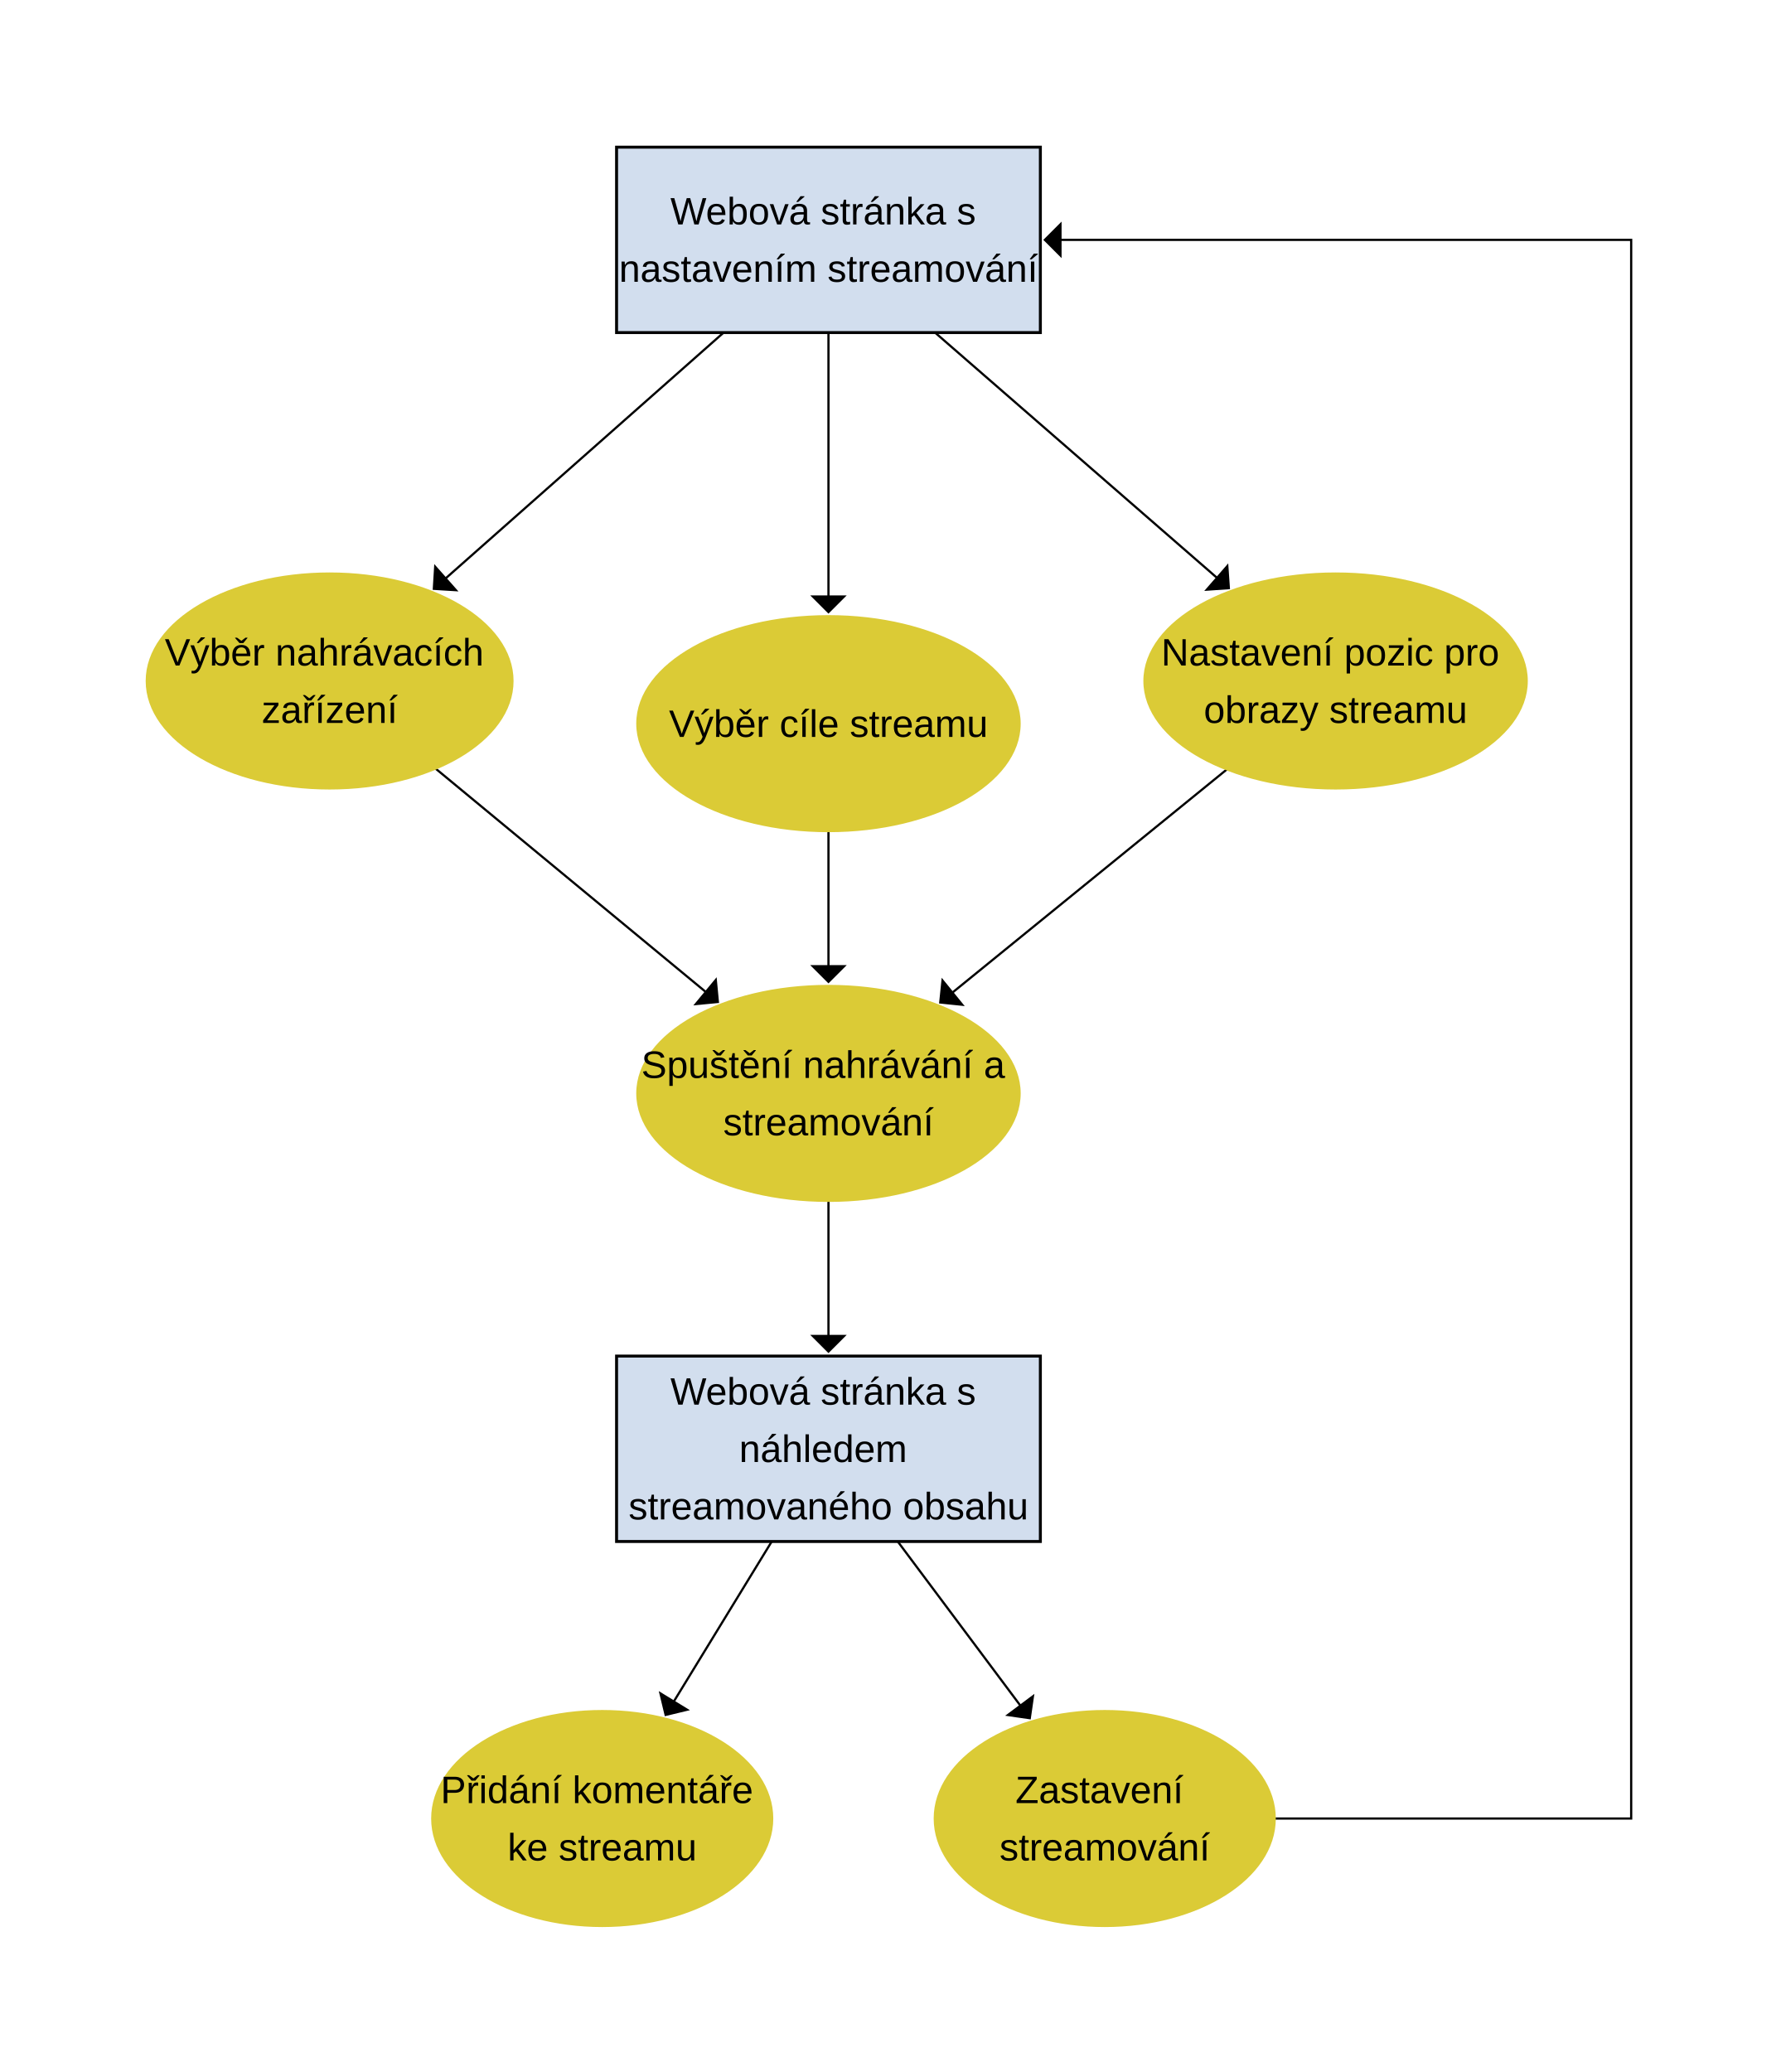
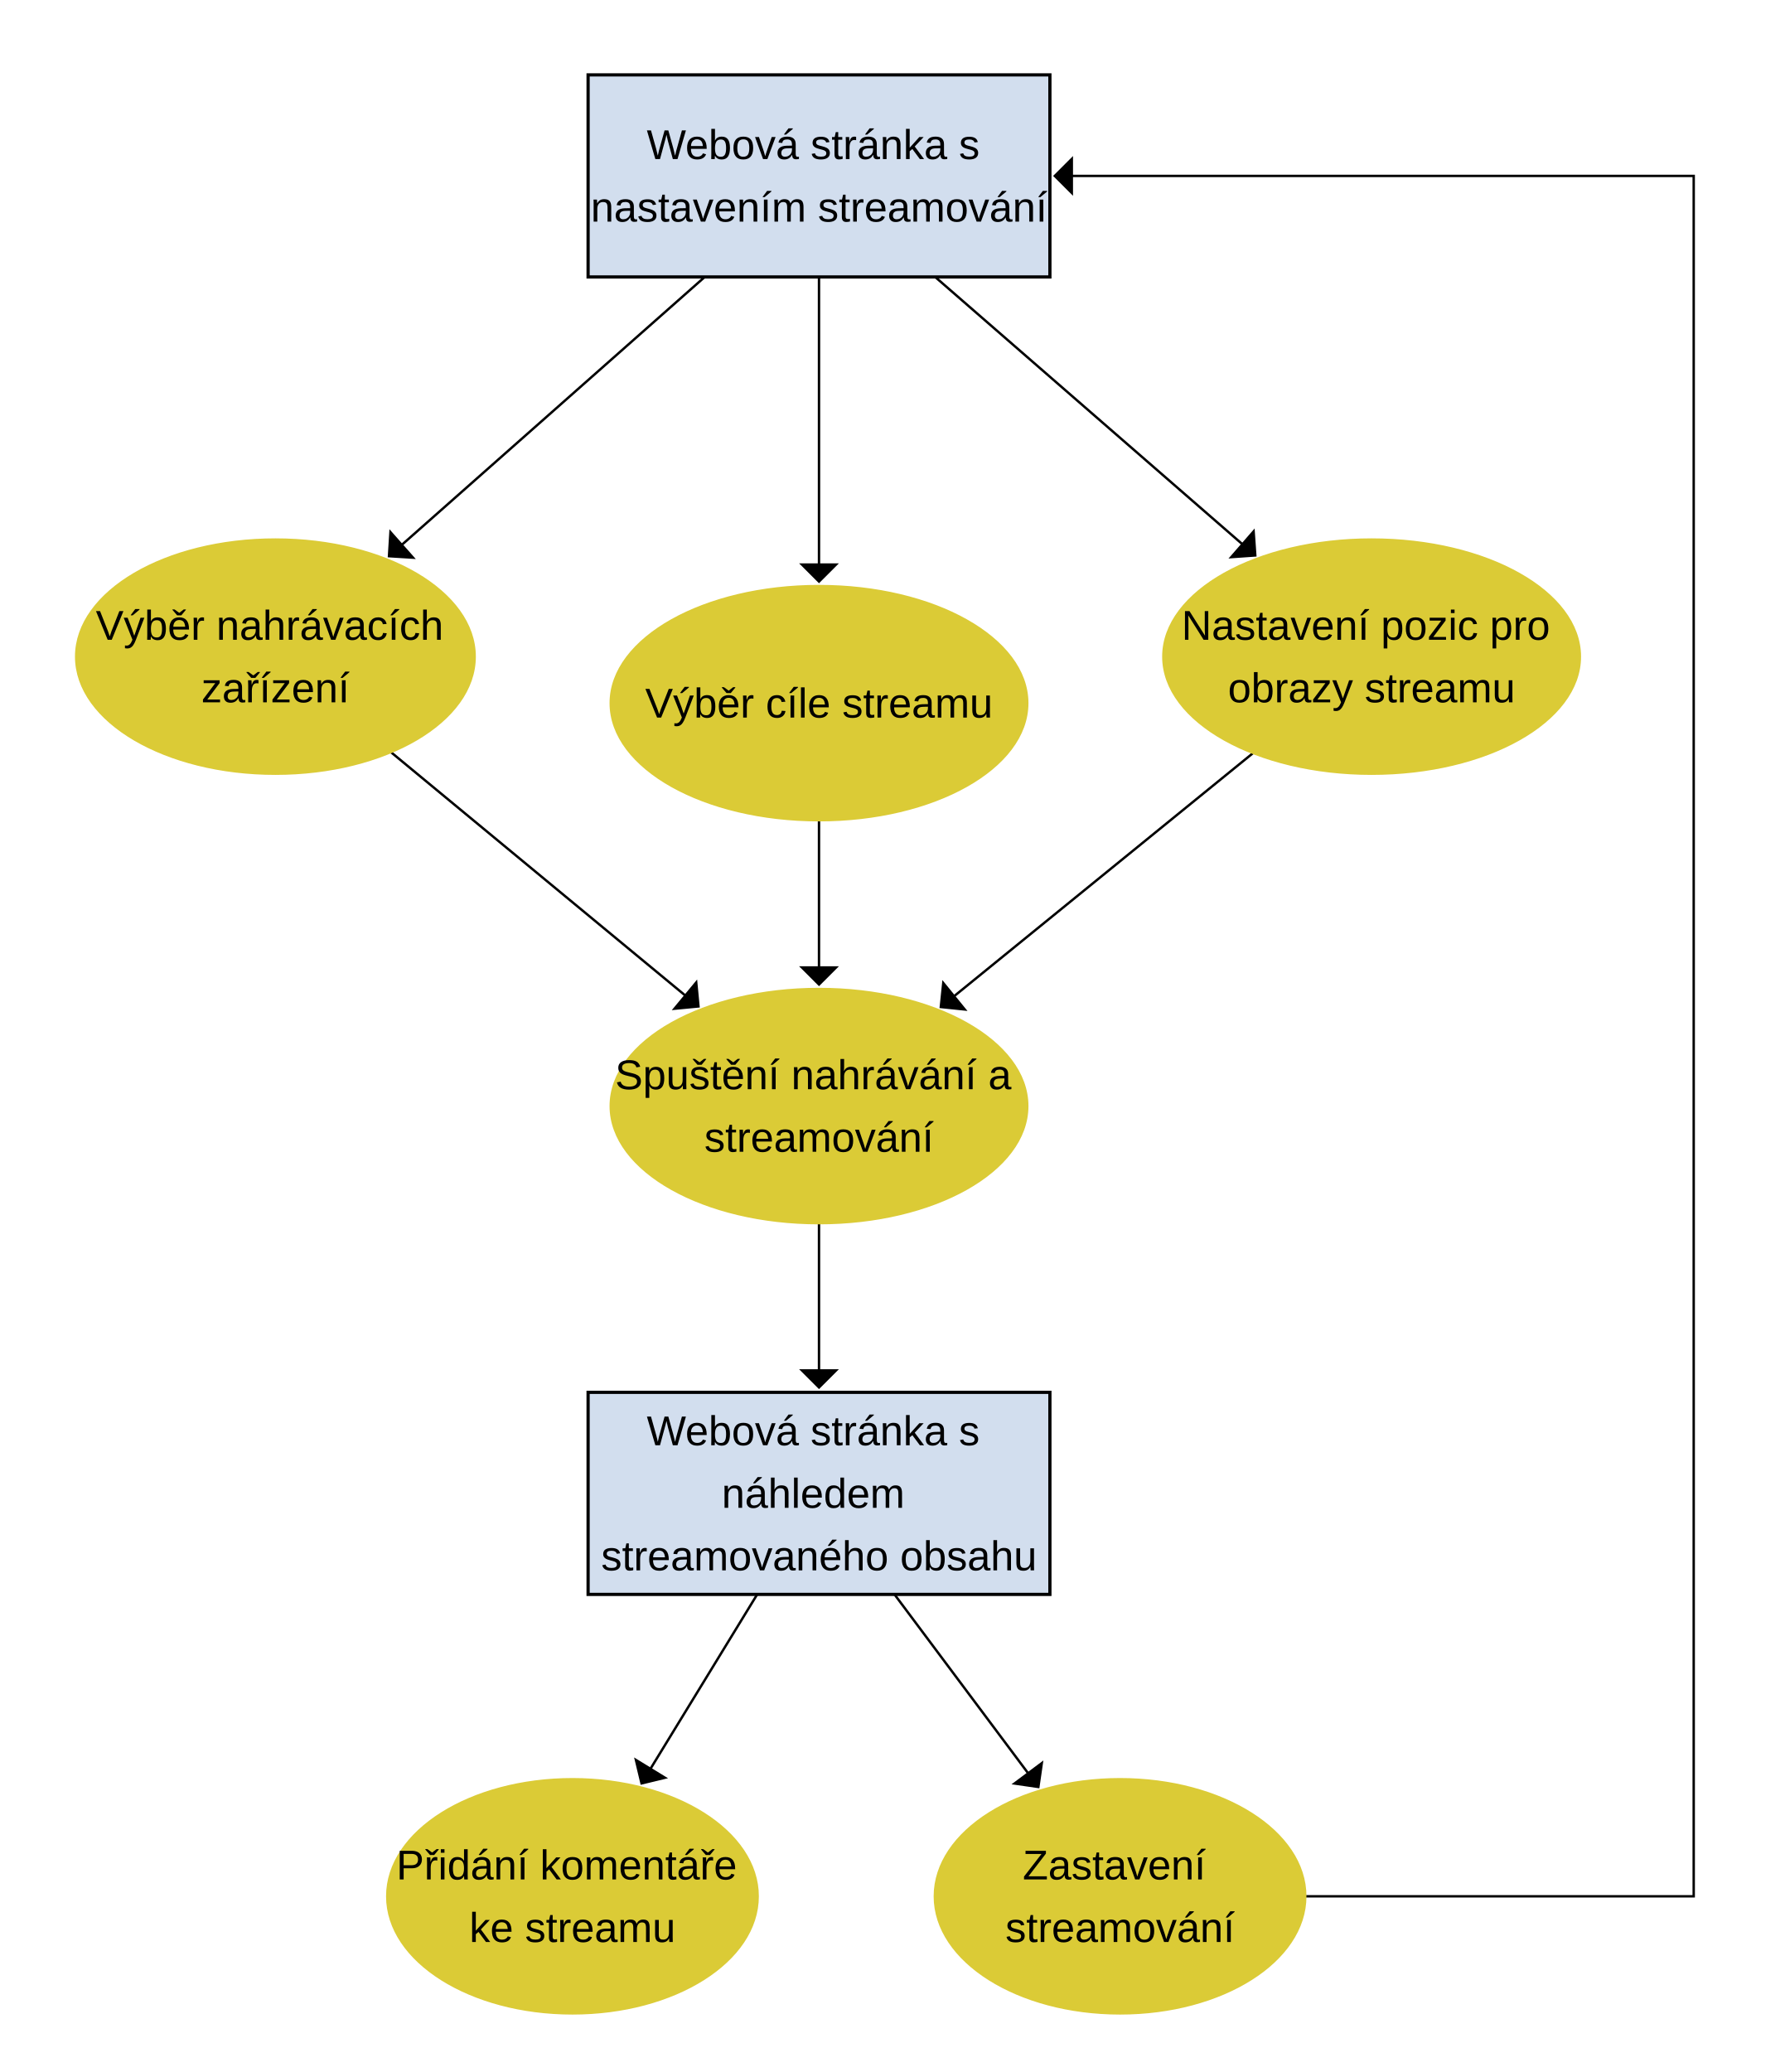
- <svg xmlns="http://www.w3.org/2000/svg" xmlns:xlink="http://www.w3.org/1999/xlink" style="overflow: hidden; display: block; width: 1210px; height: 1408px;" width="1210px" height="1408px" viewBox="0 0 1210 1408">
-   <defs>
-     <path fill="rgb(0,0,0)" stroke="rgb(0,0,0)" d="M 5,-5 L 0,0 L 5,5 Z" fill-opacity="1" stroke-opacity="1" stroke-width="1" stroke-linecap="butt" stroke-linejoin="miter" stroke-miterlimit="10" id="ygc192_0" />
+ <svg xmlns="http://www.w3.org/2000/svg" xmlns:xlink="http://www.w3.org/1999/xlink" style="display:block;overflow:hidden" width="1113" height="1292" viewBox="0 0 1113 1292" version="1.1" id="svg9413">
+   <defs id="defs9253">
+     <path d="M 5,-5 0,0 5,5 Z" stroke-miterlimit="10" id="ygc192_0" style="fill:#000000;fill-opacity:1;stroke:#000000;stroke-width:1;stroke-linecap:butt;stroke-linejoin:miter;stroke-miterlimit:10;stroke-opacity:1" />
  </defs>
-   <g style="pointer-events:visiblePainted" transform="matrix(2 0 0 2 325 491)" image-rendering="auto" shape-rendering="auto">
-     <g>
-       <path fill="none" stroke="rgb(0,0,0)" d="M 83.375,-132.5 L -11.735,-48.401" stroke-opacity="1" stroke-width="0.75" stroke-linecap="butt" stroke-linejoin="miter" stroke-miterlimit="10" />
-       <use xlink:href="#ygc192_0" style="pointer-events: none;" transform="matrix(0.7491442 -0.662407 0.662407 0.7491442 -14.95141 -45.55771)" />
+   <g style="image-rendering:auto;shape-rendering:auto" transform="matrix(2,0,0,2,272.7551,437.6939)" id="g9411">
+     <g id="g9259">
+       <path d="m 83.375,-132.5 -95.111,84.099" stroke-miterlimit="10" id="path9255" style="fill:none;stroke:#000000;stroke-width:0.75;stroke-linecap:butt;stroke-linejoin:miter;stroke-miterlimit:10;stroke-opacity:1" />
+       <use xlink:href="#ygc192_0" transform="rotate(-41.4837,-67.62529,-3.038594)" id="use9257" x="0" y="0" width="100%" height="100%" />
    </g>
-     <g>
-       <path fill="none" stroke="rgb(0,0,0)" d="M 119,-132.5 L 119,-42" stroke-opacity="1" stroke-width="0.75" stroke-linecap="butt" stroke-linejoin="miter" stroke-miterlimit="10" />
-       <use xlink:href="#ygc192_0" style="pointer-events: none;" transform="matrix(0 -1 1 0 119 -37.70711)" />
+     <g id="g9265">
+       <path d="M 119,-132.5 V -42" stroke-miterlimit="10" id="path9261" style="fill:none;stroke:#000000;stroke-width:0.75;stroke-linecap:butt;stroke-linejoin:miter;stroke-miterlimit:10;stroke-opacity:1" />
+       <use xlink:href="#ygc192_0" transform="rotate(-90,40.64645,-78.35355)" id="use9263" x="0" y="0" width="100%" height="100%" />
    </g>
-     <g>
-       <path fill="none" stroke="rgb(0,0,0)" d="M 155.216,-132.5 L 251.669,-48.606" stroke-opacity="1" stroke-width="0.75" stroke-linecap="butt" stroke-linejoin="miter" stroke-miterlimit="10" />
-       <use xlink:href="#ygc192_0" style="pointer-events: none;" transform="matrix(-0.754523 -0.6562736 0.6562736 -0.754523 254.9084 -45.78876)" />
+     <g id="g9271">
+       <path d="m 155.216,-132.5 96.454,83.894" stroke-miterlimit="10" id="path9267" style="fill:none;stroke:#000000;stroke-width:0.75;stroke-linecap:butt;stroke-linejoin:miter;stroke-miterlimit:10;stroke-opacity:1" />
+       <use xlink:href="#ygc192_0" transform="rotate(-138.9837,118.8906,-70.56821)" id="use9269" x="0" y="0" width="100%" height="100%" />
    </g>
-     <g>
-       <path fill="none" stroke="rgb(0,0,0)" d="M -14.647,15.515 L 77.975,92.085" stroke-opacity="1" stroke-width="0.75" stroke-linecap="butt" stroke-linejoin="miter" stroke-miterlimit="10" />
-       <use xlink:href="#ygc192_0" style="pointer-events: none;" transform="matrix(-0.7707312 -0.6371605 0.6371605 -0.7707312 81.28359 94.81999)" />
+     <g id="g9277">
+       <path d="M -14.647,15.515 77.975,92.085" stroke-miterlimit="10" id="path9273" style="fill:none;stroke:#000000;stroke-width:0.75;stroke-linecap:butt;stroke-linejoin:miter;stroke-miterlimit:10;stroke-opacity:1" />
+       <use xlink:href="#ygc192_0" transform="rotate(-140.4196,57.70129,32.7859)" id="use9275" x="0" y="0" width="100%" height="100%" />
    </g>
-     <g>
-       <path fill="none" stroke="rgb(0,0,0)" d="M 119,36.75 L 119,83.625" stroke-opacity="1" stroke-width="0.75" stroke-linecap="butt" stroke-linejoin="miter" stroke-miterlimit="10" />
-       <use xlink:href="#ygc192_0" style="pointer-events: none;" transform="matrix(0 -1 1 0 119 87.91789)" />
+     <g id="g9283">
+       <path d="M 119,36.75 V 83.625" stroke-miterlimit="10" id="path9279" style="fill:none;stroke:#000000;stroke-width:0.75;stroke-linecap:butt;stroke-linejoin:miter;stroke-miterlimit:10;stroke-opacity:1" />
+       <use xlink:href="#ygc192_0" transform="rotate(-90,103.459,-15.54105)" id="use9281" x="0" y="0" width="100%" height="100%" />
    </g>
-     <g>
-       <path fill="none" stroke="rgb(0,0,0)" d="M 254.513,15.8 L 160.454,92.289" stroke-opacity="1" stroke-width="0.75" stroke-linecap="butt" stroke-linejoin="miter" stroke-miterlimit="10" />
-       <use xlink:href="#ygc192_0" style="pointer-events: none;" transform="matrix(0.7758471 -0.630921 0.630921 0.7758471 157.1235 94.99784)" />
+     <g id="g9289">
+       <path d="M 254.513,15.8 160.454,92.289" stroke-miterlimit="10" id="path9285" style="fill:none;stroke:#000000;stroke-width:0.75;stroke-linecap:butt;stroke-linejoin:miter;stroke-miterlimit:10;stroke-opacity:1" />
+       <use xlink:href="#ygc192_0" transform="rotate(-39.1181,212.2565,-173.6281)" id="use9287" x="0" y="0" width="100%" height="100%" />
    </g>
-     <g>
-       <path fill="none" stroke="rgb(0,0,0)" d="M 119,162.375 L 119,209.25" stroke-opacity="1" stroke-width="0.75" stroke-linecap="butt" stroke-linejoin="miter" stroke-miterlimit="10" />
-       <use xlink:href="#ygc192_0" style="pointer-events: none;" transform="matrix(0 -1 1 0 119 213.5429)" />
+     <g id="g9295">
+       <path d="M 119,162.375 V 209.25" stroke-miterlimit="10" id="path9291" style="fill:none;stroke:#000000;stroke-width:0.75;stroke-linecap:butt;stroke-linejoin:miter;stroke-miterlimit:10;stroke-opacity:1" />
+       <use xlink:href="#ygc192_0" transform="rotate(-90,166.2714,47.27145)" id="use9293" x="0" y="0" width="100%" height="100%" />
    </g>
-     <g>
-       <path fill="none" stroke="rgb(0,0,0)" d="M 99.724,278.25 L 66.004,333.353" stroke-opacity="1" stroke-width="0.75" stroke-linecap="butt" stroke-linejoin="miter" stroke-miterlimit="10" />
-       <use xlink:href="#ygc192_0" style="pointer-events: none;" transform="matrix(0.5219649 -0.852967 0.852967 0.5219649 63.76353 337.0145)" />
+     <g id="g9301">
+       <path d="M 99.724,278.25 66.004,333.353" stroke-miterlimit="10" id="path9297" style="fill:none;stroke:#000000;stroke-width:0.75;stroke-linecap:butt;stroke-linejoin:miter;stroke-miterlimit:10;stroke-opacity:1" />
+       <use xlink:href="#ygc192_0" transform="rotate(-58.53586,332.5524,111.62)" id="use9299" x="0" y="0" width="100%" height="100%" />
    </g>
-     <g>
-       <path fill="none" stroke="rgb(0,0,0)" d="M 142.539,278.25 L 184.723,334.701" stroke-opacity="1" stroke-width="0.75" stroke-linecap="butt" stroke-linejoin="miter" stroke-miterlimit="10" />
-       <use xlink:href="#ygc192_0" style="pointer-events: none;" transform="matrix(-0.5985962 -0.8010509 0.8010509 -0.5985962 187.2924 338.14)" />
+     <g id="g9307">
+       <path d="m 142.539,278.25 42.184,56.451" stroke-miterlimit="10" id="path9303" style="fill:none;stroke:#000000;stroke-width:0.75;stroke-linecap:butt;stroke-linejoin:miter;stroke-miterlimit:10;stroke-opacity:1" />
+       <use xlink:href="#ygc192_0" transform="rotate(-126.7694,178.3666,122.1442)" id="use9305" x="0" y="0" width="100%" height="100%" />
    </g>
-     <g>
-       <path fill="none" stroke="rgb(0,0,0)" d="M 270.5,372.375 L 391.75,372.375 L 391.75,-164 L 197,-164" stroke-opacity="1" stroke-width="0.75" stroke-linecap="butt" stroke-linejoin="miter" stroke-miterlimit="10" />
-       <use xlink:href="#ygc192_0" style="pointer-events: none;" transform="translate(192.7071 -164)" />
+     <g id="g9313">
+       <path d="M 270.5,372.375 H 391.75 V -164 H 197" stroke-miterlimit="10" id="path9309" style="fill:none;stroke:#000000;stroke-width:0.75;stroke-linecap:butt;stroke-linejoin:miter;stroke-miterlimit:10;stroke-opacity:1" />
+       <use xlink:href="#ygc192_0" transform="translate(192.7071,-164)" id="use9311" x="0" y="0" width="100%" height="100%" />
    </g>
-     <g>
-       <path d="M 47,-195.5 L 191,-195.5 L 191,-132.5 L 47,-132.5 Z" stroke="rgb(0,0,0)" stroke-opacity="1" stroke-width="1" stroke-linecap="butt" stroke-linejoin="miter" stroke-miterlimit="10" fill="rgb(210,222,238)" fill-opacity="1" />
+     <g id="g9317">
+       <path d="m 47,-195.5 h 144 v 63 H 47 Z" stroke-miterlimit="10" id="path9315" style="fill:#d2deee;fill-opacity:1;stroke:#000000;stroke-width:1;stroke-linecap:butt;stroke-linejoin:miter;stroke-miterlimit:10;stroke-opacity:1" />
    </g>
-     <g>
-       <path d="M 119,36.75 C 83.211,36.75 54.188,20.461 54.188,0.375 C 54.188,-19.711 83.211,-36 119,-36 C 154.789,-36 183.812,-19.711 183.812,0.375 C 183.812,20.461 154.789,36.75 119,36.75 Z" stroke="rgb(219,203,54)" stroke-opacity="1" stroke-width="1" stroke-linecap="butt" stroke-linejoin="miter" stroke-miterlimit="10" fill="rgb(219,203,54)" fill-opacity="1" />
+     <g id="g9321">
+       <path d="M 119,36.75 C 83.211,36.75 54.188,20.461 54.188,0.375 54.188,-19.711 83.211,-36 119,-36 c 35.789,0 64.812,16.289 64.812,36.375 0,20.086 -29.023,36.375 -64.812,36.375 z" stroke-miterlimit="10" id="path9319" style="fill:#dbcb36;fill-opacity:1;stroke:#dbcb36;stroke-width:1;stroke-linecap:butt;stroke-linejoin:miter;stroke-miterlimit:10;stroke-opacity:1" />
    </g>
-     <g>
-       <path d="M -50.5,22.25 C -84.736,22.25 -112.5,5.961 -112.5,-14.125 C -112.5,-34.211 -84.736,-50.5 -50.5,-50.5 C -16.264,-50.5 11.5,-34.211 11.5,-14.125 C 11.5,5.961 -16.264,22.25 -50.5,22.25 Z" stroke="rgb(219,203,54)" stroke-opacity="1" stroke-width="1" stroke-linecap="butt" stroke-linejoin="miter" stroke-miterlimit="10" fill="rgb(219,203,54)" fill-opacity="1" />
+     <g id="g9325">
+       <path d="m -50.5,22.25 c -34.236,0 -62,-16.289 -62,-36.375 0,-20.086 27.764,-36.375 62,-36.375 34.236,0 62,16.289 62,36.375 0,20.086 -27.764,36.375 -62,36.375 z" stroke-miterlimit="10" id="path9323" style="fill:#dbcb36;fill-opacity:1;stroke:#dbcb36;stroke-width:1;stroke-linecap:butt;stroke-linejoin:miter;stroke-miterlimit:10;stroke-opacity:1" />
    </g>
-     <g>
-       <path d="M 291.312,22.25 C 255.523,22.25 226.5,5.961 226.5,-14.125 C 226.5,-34.211 255.523,-50.5 291.312,-50.5 C 327.102,-50.5 356.125,-34.211 356.125,-14.125 C 356.125,5.961 327.102,22.25 291.312,22.25 Z" stroke="rgb(219,203,54)" stroke-opacity="1" stroke-width="1" stroke-linecap="butt" stroke-linejoin="miter" stroke-miterlimit="10" fill="rgb(219,203,54)" fill-opacity="1" />
+     <g id="g9329">
+       <path d="M 291.312,22.25 C 255.523,22.25 226.5,5.961 226.5,-14.125 c 0,-20.086 29.023,-36.375 64.812,-36.375 35.789,0 64.812,16.289 64.812,36.375 0,20.086 -29.023,36.375 -64.812,36.375 z" stroke-miterlimit="10" id="path9327" style="fill:#dbcb36;fill-opacity:1;stroke:#dbcb36;stroke-width:1;stroke-linecap:butt;stroke-linejoin:miter;stroke-miterlimit:10;stroke-opacity:1" />
    </g>
-     <g>
-       <path d="M 119,162.375 C 83.211,162.375 54.188,146.086 54.188,126 C 54.188,105.914 83.211,89.625 119,89.625 C 154.789,89.625 183.812,105.914 183.812,126 C 183.812,146.086 154.789,162.375 119,162.375 Z" stroke="rgb(219,203,54)" stroke-opacity="1" stroke-width="1" stroke-linecap="butt" stroke-linejoin="miter" stroke-miterlimit="10" fill="rgb(219,203,54)" fill-opacity="1" />
+     <g id="g9333">
+       <path d="m 119,162.375 c -35.789,0 -64.812,-16.289 -64.812,-36.375 0,-20.086 29.023,-36.375 64.812,-36.375 35.789,0 64.812,16.289 64.812,36.375 0,20.086 -29.023,36.375 -64.812,36.375 z" stroke-miterlimit="10" id="path9331" style="fill:#dbcb36;fill-opacity:1;stroke:#dbcb36;stroke-width:1;stroke-linecap:butt;stroke-linejoin:miter;stroke-miterlimit:10;stroke-opacity:1" />
    </g>
-     <g>
-       <path d="M 47,215.25 L 191,215.25 L 191,278.25 L 47,278.25 Z" stroke="rgb(0,0,0)" stroke-opacity="1" stroke-width="1" stroke-linecap="butt" stroke-linejoin="miter" stroke-miterlimit="10" fill="rgb(210,222,238)" fill-opacity="1" />
+     <g id="g9337">
+       <path d="m 47,215.25 h 144 v 63 H 47 Z" stroke-miterlimit="10" id="path9335" style="fill:#d2deee;fill-opacity:1;stroke:#000000;stroke-width:1;stroke-linecap:butt;stroke-linejoin:miter;stroke-miterlimit:10;stroke-opacity:1" />
    </g>
-     <g>
-       <path d="M 42.125,408.75 C 10.304,408.75 -15.5,392.461 -15.5,372.375 C -15.5,352.289 10.304,336 42.125,336 C 73.946,336 99.75,352.289 99.75,372.375 C 99.75,392.461 73.946,408.75 42.125,408.75 Z" stroke="rgb(219,203,54)" stroke-opacity="1" stroke-width="1" stroke-linecap="butt" stroke-linejoin="miter" stroke-miterlimit="10" fill="rgb(219,203,54)" fill-opacity="1" />
+     <g id="g9341">
+       <path d="M 42.125,408.75 C 10.304,408.75 -15.5,392.461 -15.5,372.375 -15.5,352.289 10.304,336 42.125,336 c 31.821,0 57.625,16.289 57.625,36.375 0,20.086 -25.804,36.375 -57.625,36.375 z" stroke-miterlimit="10" id="path9339" style="fill:#dbcb36;fill-opacity:1;stroke:#dbcb36;stroke-width:1;stroke-linecap:butt;stroke-linejoin:miter;stroke-miterlimit:10;stroke-opacity:1" />
    </g>
-     <g>
-       <path d="M 212.875,408.75 C 181.054,408.75 155.25,392.461 155.25,372.375 C 155.25,352.289 181.054,336 212.875,336 C 244.696,336 270.5,352.289 270.5,372.375 C 270.5,392.461 244.696,408.75 212.875,408.75 Z" stroke="rgb(219,203,54)" stroke-opacity="1" stroke-width="1" stroke-linecap="butt" stroke-linejoin="miter" stroke-miterlimit="10" fill="rgb(219,203,54)" fill-opacity="1" />
+     <g id="g9345">
+       <path d="m 212.875,408.75 c -31.821,0 -57.625,-16.289 -57.625,-36.375 0,-20.086 25.804,-36.375 57.625,-36.375 31.821,0 57.625,16.289 57.625,36.375 0,20.086 -25.804,36.375 -57.625,36.375 z" stroke-miterlimit="10" id="path9343" style="fill:#dbcb36;fill-opacity:1;stroke:#dbcb36;stroke-width:1;stroke-linecap:butt;stroke-linejoin:miter;stroke-miterlimit:10;stroke-opacity:1" />
    </g>
-     <g transform="translate(47 -195.5)">
-       <text font-family="Arial" font-size="13px" font-style="normal" font-weight="normal" text-anchor="middle" fill="rgb(0,0,0)" fill-opacity="1" transform="translate(72 14.25)">
-         <tspan dy="0.923em" x="0">Webová stránka s</tspan>
-         <tspan dy="1.5em" x="0">nastavením streamování</tspan>
+     <g transform="translate(47,-195.5)" id="g9353">
+       <text font-size="13px" font-style="normal" font-weight="normal" transform="translate(72,14.25)" id="text9351" style="font-style:normal;font-weight:normal;font-size:13px;font-family:Arial;text-anchor:middle;fill:#000000;fill-opacity:1">
+         <tspan dy="0.923em" x="0" id="tspan9347">Webová stránka s</tspan>
+         <tspan dy="1.5em" x="0" id="tspan9349">nastavením streamování</tspan>
      </text>
    </g>
-     <g transform="translate(54.1875 -36)">
-       <text font-family="Arial" font-size="13px" font-style="normal" font-weight="normal" text-anchor="middle" fill="rgb(0,0,0)" fill-opacity="1" transform="translate(64.8125 28.875)">
-         <tspan dy="0.923em" x="0">Výběr cíle streamu</tspan>
+     <g transform="translate(54.1875,-36)" id="g9359">
+       <text font-size="13px" font-style="normal" font-weight="normal" transform="translate(64.8125,28.875)" id="text9357" style="font-style:normal;font-weight:normal;font-size:13px;font-family:Arial;text-anchor:middle;fill:#000000;fill-opacity:1">
+         <tspan dy="0.923em" x="0" id="tspan9355">Výběr cíle streamu</tspan>
      </text>
    </g>
-     <g transform="translate(-112.5 -50.5)">
-       <text font-family="Arial" font-size="13px" font-style="normal" font-weight="normal" text-anchor="middle" fill="rgb(0,0,0)" fill-opacity="1" transform="translate(62 19.125)">
-         <tspan dy="0.923em" x="0">Výběr nahrávacích</tspan>
-         <tspan dy="1.5em" x="0">zařízení</tspan>
+     <g transform="translate(-112.5,-50.5)" id="g9367">
+       <text font-size="13px" font-style="normal" font-weight="normal" transform="translate(62,19.125)" id="text9365" style="font-style:normal;font-weight:normal;font-size:13px;font-family:Arial;text-anchor:middle;fill:#000000;fill-opacity:1">
+         <tspan dy="0.923em" x="0" id="tspan9361">Výběr nahrávacích</tspan>
+         <tspan dy="1.5em" x="0" id="tspan9363">zařízení</tspan>
      </text>
    </g>
-     <g transform="translate(226.5 -50.5)">
-       <text font-family="Arial" font-size="13px" font-style="normal" font-weight="normal" text-anchor="middle" fill="rgb(0,0,0)" fill-opacity="1" transform="translate(64.8125 19.125)">
-         <tspan dy="0.923em" x="0">Nastavení pozic pro</tspan>
-         <tspan dy="1.5em" x="0">obrazy streamu</tspan>
+     <g transform="translate(226.5,-50.5)" id="g9375">
+       <text font-size="13px" font-style="normal" font-weight="normal" transform="translate(64.8125,19.125)" id="text9373" style="font-style:normal;font-weight:normal;font-size:13px;font-family:Arial;text-anchor:middle;fill:#000000;fill-opacity:1">
+         <tspan dy="0.923em" x="0" id="tspan9369">Nastavení pozic pro</tspan>
+         <tspan dy="1.5em" x="0" id="tspan9371">obrazy streamu</tspan>
      </text>
    </g>
-     <g transform="translate(54.1875 89.625)">
-       <text font-family="Arial" font-size="13px" font-style="normal" font-weight="normal" text-anchor="middle" fill="rgb(0,0,0)" fill-opacity="1" transform="translate(64.8125 19.125)">
-         <tspan dy="0.923em" x="0">Spuštění nahrávání a</tspan>
-         <tspan dy="1.5em" x="0">streamování</tspan>
+     <g transform="translate(54.1875,89.625)" id="g9383">
+       <text font-size="13px" font-style="normal" font-weight="normal" transform="translate(64.8125,19.125)" id="text9381" style="font-style:normal;font-weight:normal;font-size:13px;font-family:Arial;text-anchor:middle;fill:#000000;fill-opacity:1">
+         <tspan dy="0.923em" x="0" id="tspan9377">Spuštění nahrávání a</tspan>
+         <tspan dy="1.5em" x="0" id="tspan9379">streamování</tspan>
      </text>
    </g>
-     <g transform="translate(47 215.25)">
-       <text font-family="Arial" font-size="13px" font-style="normal" font-weight="normal" text-anchor="middle" fill="rgb(0,0,0)" fill-opacity="1" transform="translate(72 4.5)">
-         <tspan dy="0.923em" x="0">Webová stránka s</tspan>
-         <tspan dy="1.5em" x="0">náhledem</tspan>
-         <tspan dy="1.5em" x="0">streamovaného obsahu</tspan>
+     <g transform="translate(47,215.25)" id="g9393">
+       <text font-size="13px" font-style="normal" font-weight="normal" transform="translate(72,4.5)" id="text9391" style="font-style:normal;font-weight:normal;font-size:13px;font-family:Arial;text-anchor:middle;fill:#000000;fill-opacity:1">
+         <tspan dy="0.923em" x="0" id="tspan9385">Webová stránka s</tspan>
+         <tspan dy="1.5em" x="0" id="tspan9387">náhledem</tspan>
+         <tspan dy="1.5em" x="0" id="tspan9389">streamovaného obsahu</tspan>
      </text>
    </g>
-     <g transform="translate(-15.5 336)">
-       <text font-family="Arial" font-size="13px" font-style="normal" font-weight="normal" text-anchor="middle" fill="rgb(0,0,0)" fill-opacity="1" transform="translate(57.625 19.125)">
-         <tspan dy="0.923em" x="0">Přidání komentáře</tspan>
-         <tspan dy="1.5em" x="0">ke streamu</tspan>
+     <g transform="translate(-15.5,336)" id="g9401">
+       <text font-size="13px" font-style="normal" font-weight="normal" transform="translate(57.625,19.125)" id="text9399" style="font-style:normal;font-weight:normal;font-size:13px;font-family:Arial;text-anchor:middle;fill:#000000;fill-opacity:1">
+         <tspan dy="0.923em" x="0" id="tspan9395">Přidání komentáře</tspan>
+         <tspan dy="1.5em" x="0" id="tspan9397">ke streamu</tspan>
      </text>
    </g>
-     <g transform="translate(155.25 336)">
-       <text font-family="Arial" font-size="13px" font-style="normal" font-weight="normal" text-anchor="middle" fill="rgb(0,0,0)" fill-opacity="1" transform="translate(57.625 19.125)">
-         <tspan dy="0.923em" x="0">Zastavení</tspan>
-         <tspan dy="1.5em" x="0">streamování</tspan>
+     <g transform="translate(155.25,336)" id="g9409">
+       <text font-size="13px" font-style="normal" font-weight="normal" transform="translate(57.625,19.125)" id="text9407" style="font-style:normal;font-weight:normal;font-size:13px;font-family:Arial;text-anchor:middle;fill:#000000;fill-opacity:1">
+         <tspan dy="0.923em" x="0" id="tspan9403">Zastavení</tspan>
+         <tspan dy="1.5em" x="0" id="tspan9405">streamování</tspan>
      </text>
    </g>
  </g>
</svg>
